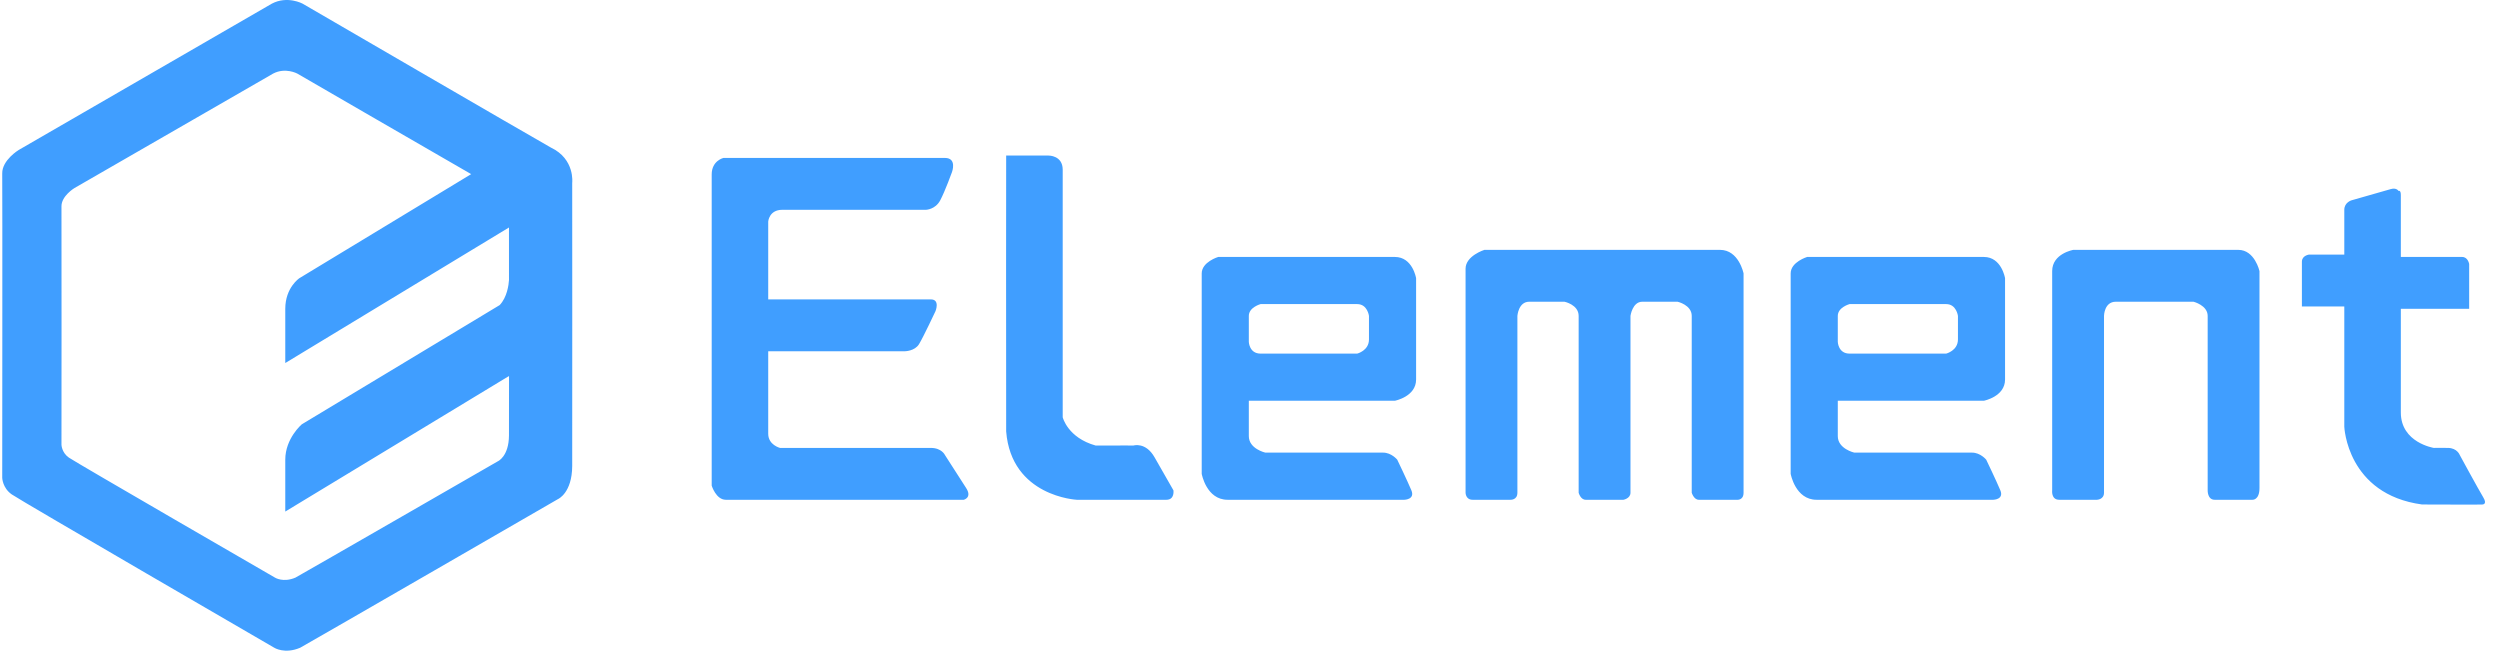
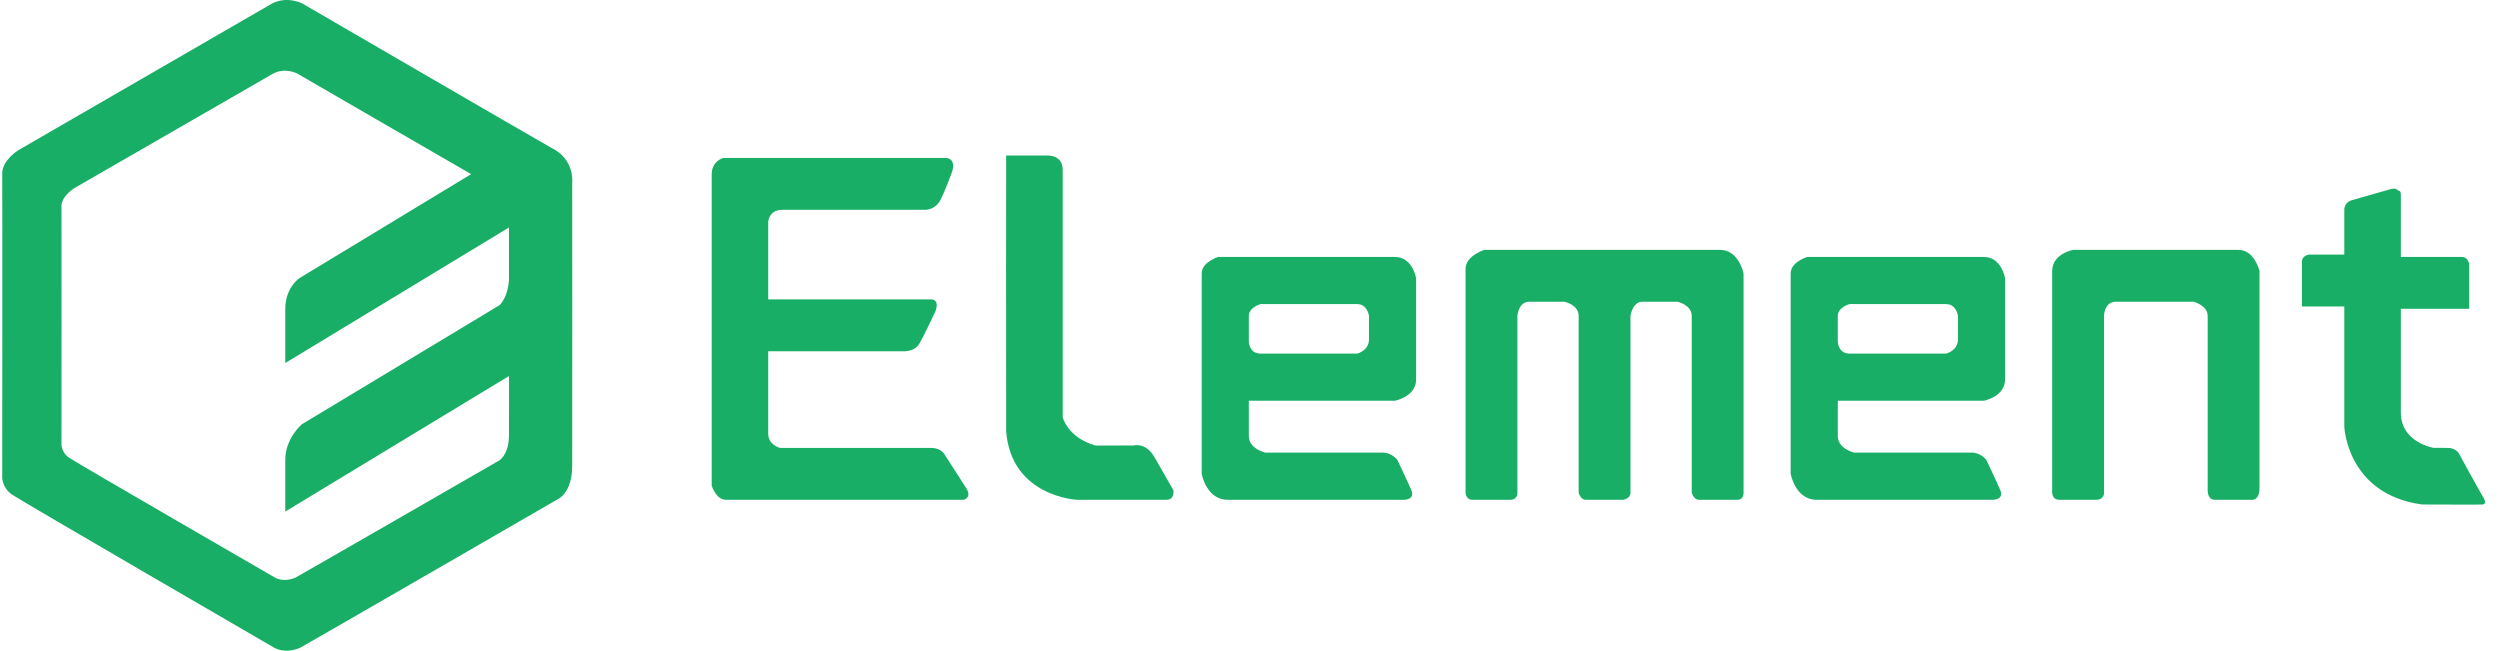
<svg xmlns="http://www.w3.org/2000/svg" width="146px" height="38px" viewBox="0 0 146 38" version="1.1">
  <defs />
  <g id="v2.2.0" stroke="none" stroke-width="1" fill="none" fill-rule="evenodd">
-     <g id="首页-默认效果-copy-2" transform="translate(-70, -19)" fill="#409EFF">
+     <g id="首页-默认效果-copy-2" transform="translate(-70, -19)" fill="#18ae66">
      <path d="M212.135,45.158 C212.135,45.158 212.42,45.151 212.961,45.158 C213.502,45.165 213.649,45.571 213.649,45.571 C213.649,45.571 214.734,47.567 215.025,48.049 C215.284,48.479 214.973,48.471 214.902,48.464 C214.903,48.463 214.887,48.462 214.887,48.462 C214.887,48.462 214.893,48.463 214.902,48.464 C214.899,48.468 214.595,48.478 211.448,48.462 C207.059,47.867 206.907,43.919 206.907,43.919 L206.907,36.897 L204.431,36.897 L204.431,34.281 C204.431,33.924 204.844,33.868 204.844,33.868 L206.907,33.868 L206.907,31.252 C206.907,30.825 207.32,30.701 207.32,30.701 C207.32,30.701 208.773,30.286 209.618,30.044 C209.965,29.945 210.072,30.15 210.072,30.15 C210.072,30.15 210.209,30.077 210.209,30.393 L210.209,34.006 L213.786,34.006 C214.135,34.006 214.199,34.419 214.199,34.419 L214.199,37.035 L210.209,37.035 L210.209,43.093 C210.209,44.853 212.135,45.158 212.135,45.158 L212.135,45.158 Z M201.542,48.187 L199.34,48.187 C198.908,48.187 198.928,47.636 198.928,47.636 L198.928,37.448 C198.928,36.829 198.102,36.621 198.102,36.621 L193.562,36.621 C192.884,36.621 192.874,37.448 192.874,37.448 L192.874,47.774 C192.874,48.179 192.461,48.187 192.461,48.187 L190.26,48.187 C189.776,48.187 189.847,47.636 189.847,47.636 L189.847,34.832 C189.847,33.803 191.085,33.592 191.085,33.592 L200.716,33.592 C201.678,33.592 201.954,34.832 201.954,34.832 L201.954,47.498 C201.954,48.219 201.542,48.187 201.542,48.187 L201.542,48.187 Z M185.857,42.404 L177.327,42.404 L177.327,44.469 C177.327,45.214 178.29,45.433 178.29,45.433 L185.169,45.433 C185.659,45.433 185.995,45.846 185.995,45.846 C185.995,45.846 186.595,47.095 186.82,47.636 C187.045,48.177 186.407,48.187 186.407,48.187 L176.089,48.187 C174.846,48.187 174.575,46.672 174.575,46.672 L174.575,34.969 C174.575,34.296 175.538,34.006 175.538,34.006 L185.857,34.006 C186.894,34.006 187.095,35.245 187.095,35.245 L187.095,41.165 C187.095,42.164 185.857,42.404 185.857,42.404 L185.857,42.404 Z M184.344,37.448 C184.344,37.448 184.257,36.759 183.656,36.759 L178.015,36.759 C178.015,36.759 177.327,36.944 177.327,37.448 L177.327,38.962 C177.327,38.962 177.347,39.651 178.015,39.651 L183.656,39.651 C183.656,39.651 184.344,39.48 184.344,38.824 L184.344,37.448 L184.344,37.448 Z M171.411,48.187 L169.21,48.187 C168.919,48.187 168.797,47.774 168.797,47.774 L168.797,37.448 C168.797,36.807 167.971,36.621 167.971,36.621 L165.908,36.621 C165.332,36.621 165.22,37.448 165.22,37.448 L165.22,47.774 C165.22,48.116 164.807,48.187 164.807,48.187 L162.606,48.187 C162.3,48.187 162.193,47.774 162.193,47.774 L162.193,37.448 C162.193,36.793 161.367,36.621 161.367,36.621 L159.304,36.621 C158.674,36.621 158.616,37.448 158.616,37.448 L158.616,47.774 C158.616,48.216 158.203,48.187 158.203,48.187 L156.002,48.187 C155.589,48.187 155.589,47.774 155.589,47.774 L155.589,34.694 C155.589,33.936 156.69,33.592 156.69,33.592 L170.448,33.592 C171.552,33.592 171.824,34.969 171.824,34.969 L171.824,47.774 C171.824,48.249 171.411,48.187 171.411,48.187 L171.411,48.187 Z M151.461,42.404 L142.931,42.404 L142.931,44.469 C142.931,45.214 143.894,45.433 143.894,45.433 L150.774,45.433 C151.263,45.433 151.599,45.846 151.599,45.846 C151.599,45.846 152.199,47.095 152.425,47.636 C152.65,48.177 152.012,48.187 152.012,48.187 L141.693,48.187 C140.45,48.187 140.18,46.672 140.18,46.672 L140.18,34.969 C140.18,34.296 141.143,34.006 141.143,34.006 L151.461,34.006 C152.498,34.006 152.7,35.245 152.7,35.245 L152.7,41.165 C152.7,42.164 151.461,42.404 151.461,42.404 L151.461,42.404 Z M149.948,37.448 C149.948,37.448 149.861,36.759 149.26,36.759 L143.619,36.759 C143.619,36.759 142.931,36.944 142.931,37.448 L142.931,38.962 C142.931,38.962 142.951,39.651 143.619,39.651 L149.26,39.651 C149.26,39.651 149.948,39.48 149.948,38.824 L149.948,37.448 L149.948,37.448 Z M138.116,48.187 L132.888,48.187 C132.888,48.187 129.062,48.006 128.76,44.194 C128.748,40.279 128.76,28.085 128.76,28.085 L131.237,28.085 C131.237,28.085 132.062,28.07 132.062,28.911 L132.062,43.368 C132.062,43.368 132.35,44.564 133.988,45.02 C135.84,45.011 136.19,45.02 136.19,45.02 C136.19,45.02 136.907,44.79 137.428,45.709 C137.949,46.627 138.529,47.636 138.529,47.636 C138.529,47.636 138.612,48.187 138.116,48.187 L138.116,48.187 Z M111.563,47.361 L111.563,29.187 C111.563,28.381 112.25,28.223 112.25,28.223 L125.183,28.223 C125.906,28.223 125.596,29.049 125.596,29.049 C125.596,29.049 125.193,30.166 124.908,30.701 C124.623,31.236 124.083,31.252 124.083,31.252 L115.69,31.252 C114.909,31.252 114.864,31.94 114.864,31.94 L114.864,36.484 L124.358,36.484 C124.915,36.484 124.633,37.172 124.633,37.172 C124.633,37.172 123.922,38.689 123.67,39.1 C123.418,39.511 122.844,39.513 122.844,39.513 L114.864,39.513 L114.864,44.332 C114.864,44.988 115.552,45.158 115.552,45.158 L124.358,45.158 C124.996,45.158 125.183,45.571 125.183,45.571 C125.183,45.571 126.055,46.932 126.421,47.498 C126.788,48.064 126.284,48.187 126.284,48.187 L112.388,48.187 C111.814,48.187 111.563,47.361 111.563,47.361 Z M103.417,46.218 C103.407,47.795 102.588,48.146 102.588,48.146 C102.588,48.146 88.452,56.315 87.533,56.826 C86.622,57.217 86.014,56.826 86.014,56.826 C86.014,56.826 71.223,48.248 70.683,47.871 C70.143,47.494 70.13,46.906 70.13,46.906 C70.13,46.906 70.145,29.92 70.13,29.133 C70.115,28.347 71.097,27.756 71.097,27.756 L85.876,19.213 C86.785,18.733 87.671,19.213 87.671,19.213 C87.671,19.213 100.727,26.802 102.173,27.618 C103.592,28.292 103.417,29.684 103.417,29.684 C103.417,29.684 103.425,44.752 103.417,46.218 L103.417,46.218 Z M97.516,29.169 C94.49,27.427 87.362,23.297 87.362,23.297 C87.362,23.297 86.666,22.921 85.952,23.297 L74.349,29.982 C74.349,29.982 73.578,30.445 73.59,31.06 C73.601,31.676 73.59,44.97 73.59,44.97 C73.59,44.97 73.599,45.43 74.023,45.725 C74.447,46.02 86.06,52.733 86.06,52.733 C86.06,52.733 86.538,53.039 87.253,52.733 C87.975,52.333 99.073,45.94 99.073,45.94 C99.073,45.94 99.716,45.665 99.724,44.431 C99.726,44.075 99.727,42.693 99.727,40.958 L86.66,48.875 L86.66,45.846 C86.66,44.602 87.623,43.781 87.623,43.781 L99.181,36.817 C99.617,36.361 99.707,35.632 99.725,35.356 C99.725,34.09 99.724,32.985 99.724,32.285 L86.66,40.201 L86.66,37.035 C86.66,35.79 87.486,35.245 87.486,35.245 L97.516,29.169 Z" id="Shape-Copy" />
    </g>
  </g>
</svg>
